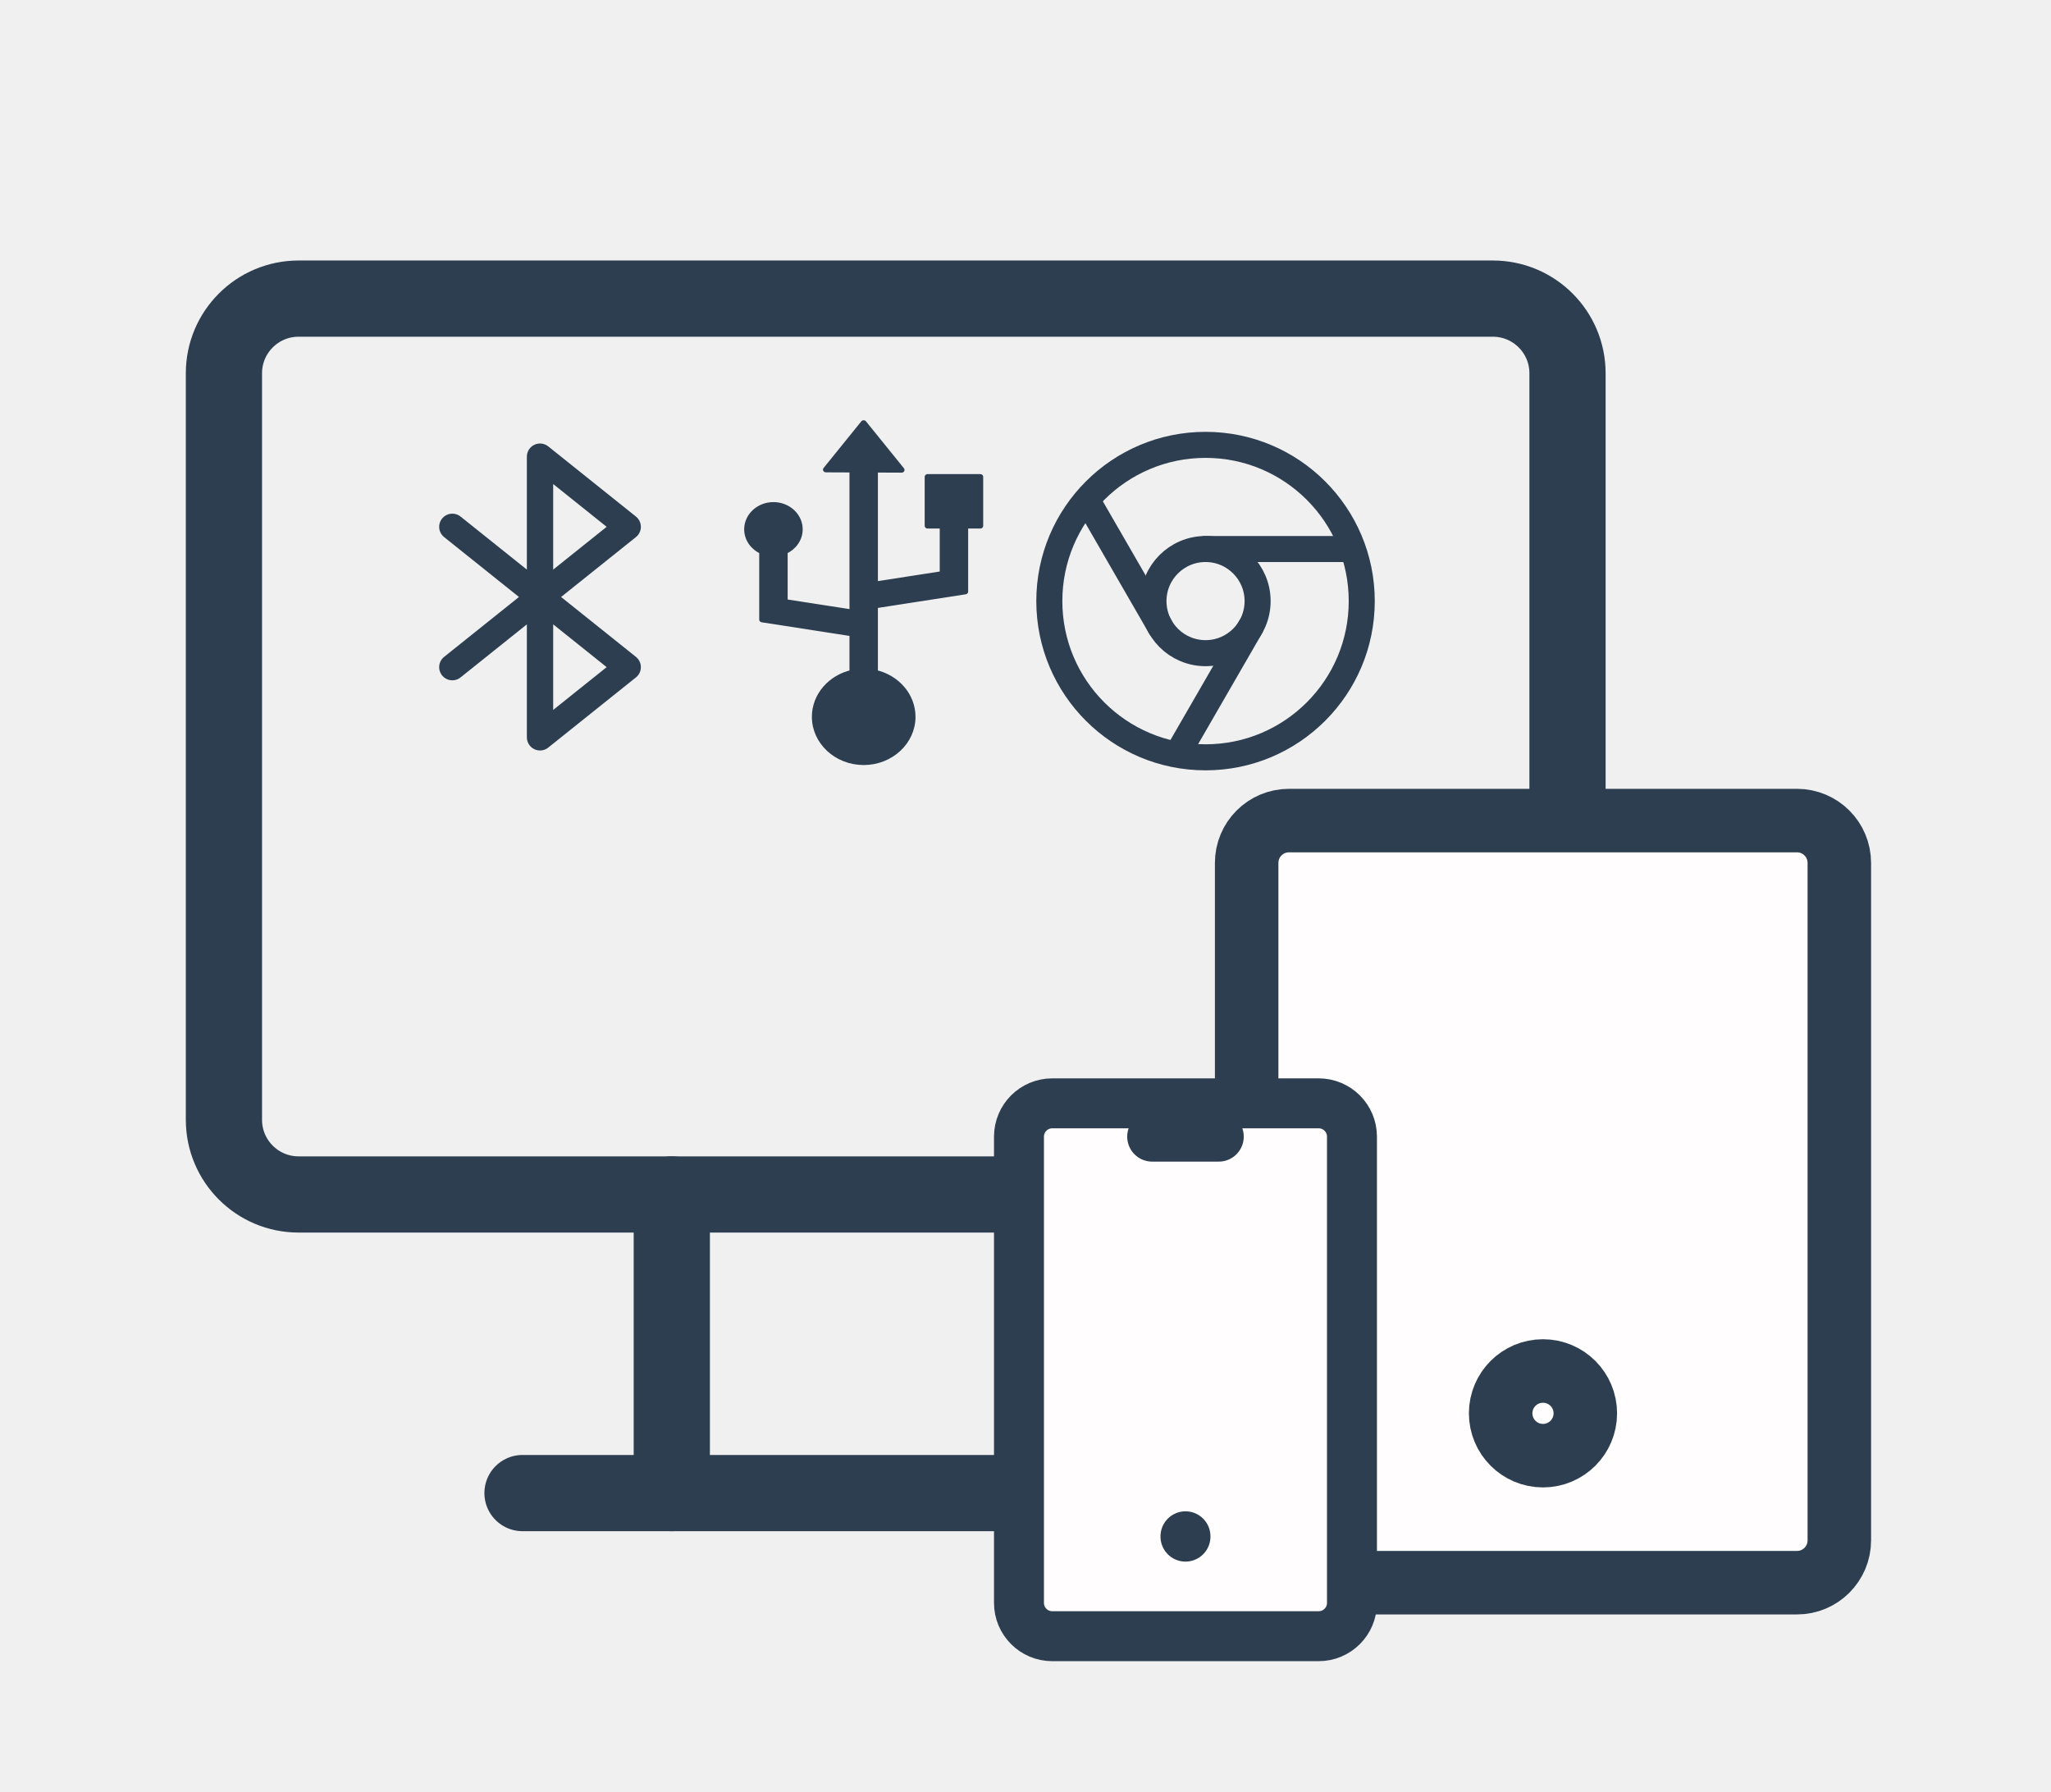
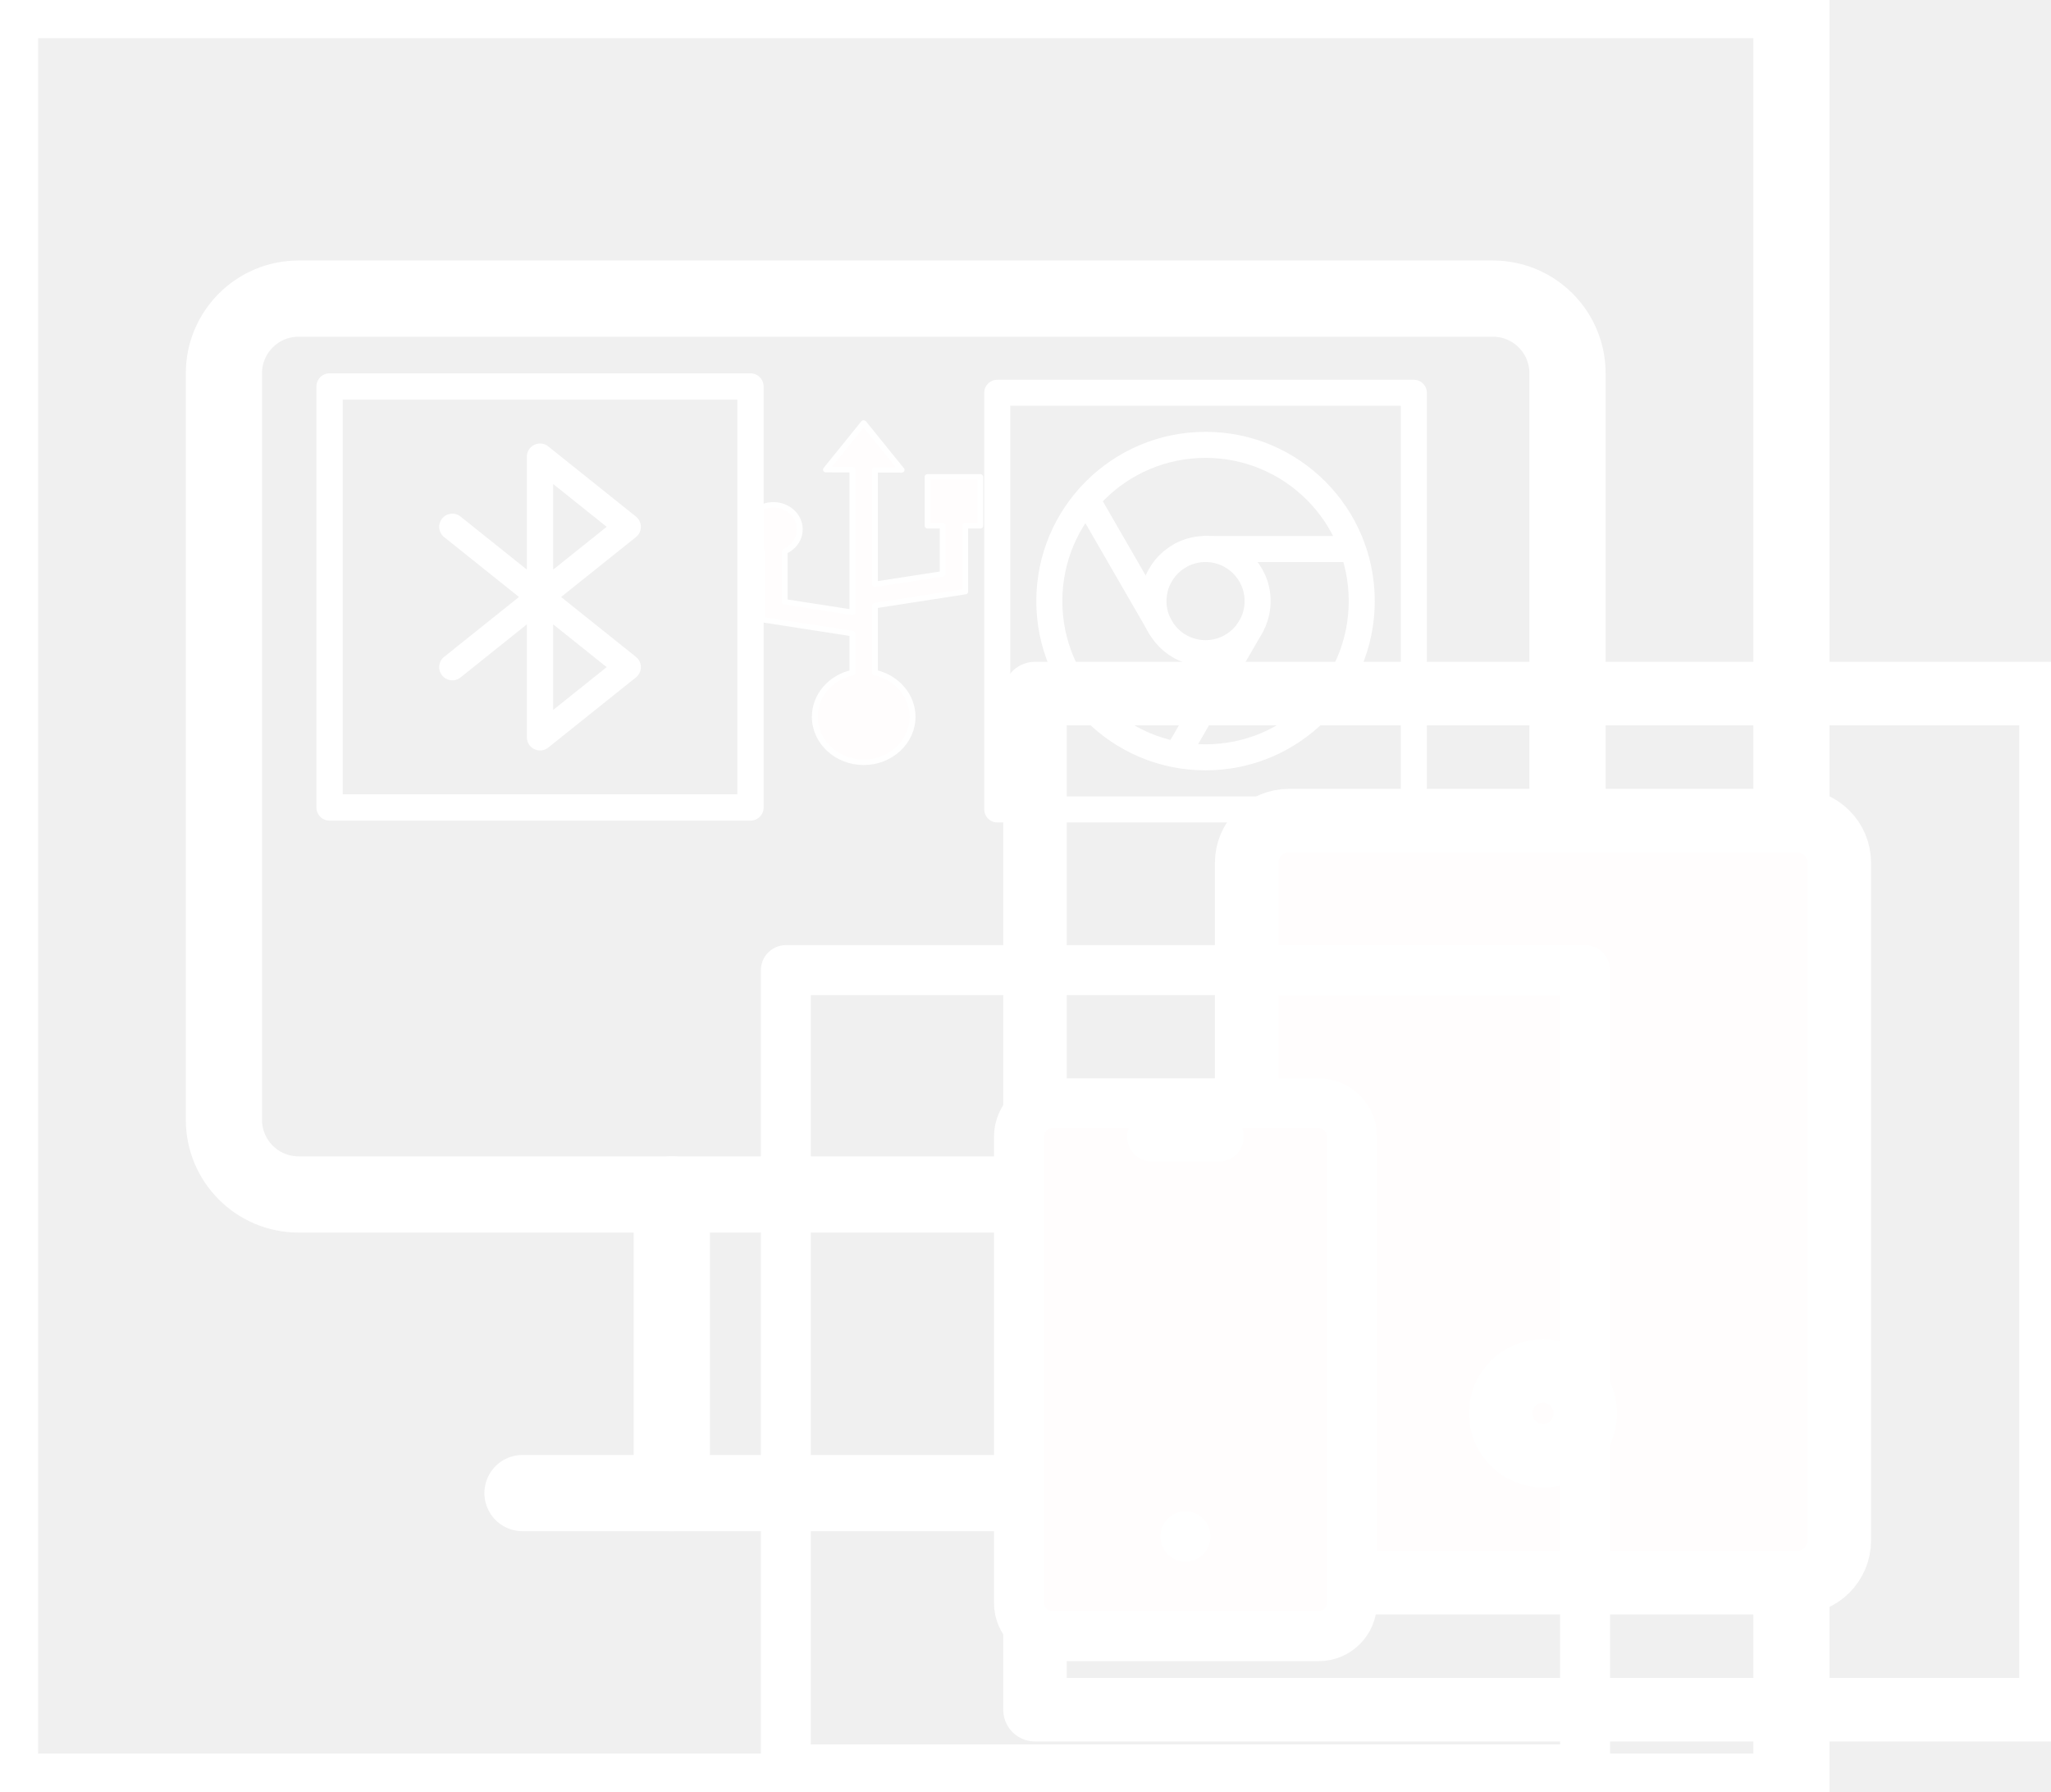
<svg xmlns="http://www.w3.org/2000/svg" width="57.319mm" height="50.065mm" viewBox="0 0 57.319 50.065" version="1.1" id="svg5">
  <defs id="defs2" />
  <g id="layer1" transform="translate(-74.32528,-104.4428)">
-     <g style="fill:none;stroke:#2c3e50;stroke-width:1.021;stroke-linecap:round;stroke-linejoin:round;stroke-miterlimit:4;stroke-dasharray:none" id="g865" transform="matrix(2.086051,0,0,2.086051,74.32528,104.4428)">
-       <path stroke="none" d="M 0,0 H 24 V 24 H 0 Z" fill="none" id="path844" style="stroke-width:1.021;stroke-miterlimit:4;stroke-dasharray:none" />
-       <rect x="3" y="4" width="18" height="12" rx="1" id="rect846" style="stroke-width:1.021;stroke-miterlimit:4;stroke-dasharray:none" />
-       <line x1="7" y1="20" x2="17" y2="20" id="line848" style="stroke-width:1.021;stroke-miterlimit:4;stroke-dasharray:none" />
-       <line x1="9" y1="16" x2="9" y2="20" id="line850" style="stroke-width:1.021;stroke-miterlimit:4;stroke-dasharray:none" />
-       <line x1="15" y1="16" x2="15" y2="20" id="line852" style="stroke-width:1.021;stroke-miterlimit:4;stroke-dasharray:none" />
+     <g style="fill:none;stroke:#ffffff;stroke-width:1.021;stroke-linecap:round;stroke-linejoin:round;stroke-miterlimit:4;stroke-dasharray:none;stroke-opacity:1" id="g865" transform="matrix(2.086051,0,0,2.086051,74.32528,104.4428)">
+       <path stroke="none" d="M 0,0 H 24 V 24 H 0 Z" fill="none" id="path844" style="stroke-width:1.021;stroke-miterlimit:4;stroke-dasharray:none;stroke:#ffffff;stroke-opacity:1" />
+       <rect x="3" y="4" width="18" height="12" rx="1" id="rect846" style="stroke-width:1.021;stroke-miterlimit:4;stroke-dasharray:none;stroke:#ffffff;stroke-opacity:1" />
+       <line x1="7" y1="20" x2="17" y2="20" id="line848" style="stroke-width:1.021;stroke-miterlimit:4;stroke-dasharray:none;stroke:#ffffff;stroke-opacity:1" />
+       <line x1="9" y1="16" x2="9" y2="20" id="line850" style="stroke-width:1.021;stroke-miterlimit:4;stroke-dasharray:none;stroke:#ffffff;stroke-opacity:1" />
+       <line x1="15" y1="16" x2="15" y2="20" id="line852" style="stroke-width:1.021;stroke-miterlimit:4;stroke-dasharray:none;stroke:#ffffff;stroke-opacity:1" />
    </g>
-     <g id="g920" transform="matrix(0.02101852,0,0,0.019552,89.07381,117.1211)" style="font-variation-settings:normal;opacity:1;vector-effect:none;fill:none;fill-opacity:1;stroke:#2c3e50;stroke-width:41.124;stroke-linecap:butt;stroke-linejoin:miter;stroke-miterlimit:4;stroke-dasharray:none;stroke-dashoffset:0;stroke-opacity:1;-inkscape-stroke:none;stop-color:#000000;stop-opacity:1">
-       <path d="m 601.698,33.027 h -70 V 103.027 h 20 v 68.626 l -90,15 V 23.005 l 35.407,0.153 -50.473,-67.079 -50.146,66.644 35.211,0.152 V 226.654 l -90,-15 v -72.01 c 11.814,-5.628 20,-17.682 20,-31.616 0,-19.299 -15.701,-35 -35,-35 -19.299,0 -35,15.701 -35,35 0,13.934 8.186,25.989 20,31.616 v 97.424 l 120,20 v 55.726 c -28.631,6.792 -50,32.556 -50,63.234 0,35.841 29.159,65 65,65 35.841,0 65,-29.159 65,-65 0,-30.678 -21.37,-56.442 -50,-63.234 v -95.726 l 120,-20 v -94.041 h 20 V 33.027 Z" id="path867" style="font-variation-settings:normal;fill:#2c3e50;fill-opacity:1;stroke:#2c3e50;stroke-width:7.793;stroke-linecap:round;stroke-linejoin:round;stroke-miterlimit:4;stroke-dasharray:none;stroke-dashoffset:0;stroke-opacity:1;stop-color:#000000;stop-opacity:1" />
-       <g id="g869" style="font-variation-settings:normal;vector-effect:none;fill:none;fill-opacity:1;stroke:#2c3e50;stroke-width:41.124;stroke-linecap:butt;stroke-linejoin:miter;stroke-miterlimit:4;stroke-dasharray:none;stroke-dashoffset:0;stroke-opacity:1;-inkscape-stroke:none;stop-color:#000000;stop-opacity:1">
+     <g id="g920" transform="matrix(0.02101852,0,0,0.019552,89.07381,117.1211)" style="font-variation-settings:normal;opacity:1;vector-effect:none;fill:#fffdfd;fill-opacity:1;stroke:#ffffff;stroke-width:41.124;stroke-linecap:butt;stroke-linejoin:miter;stroke-miterlimit:4;stroke-dasharray:none;stroke-dashoffset:0;stroke-opacity:1;-inkscape-stroke:none;stop-color:#000000;stop-opacity:1">
+       <path d="m 601.698,33.027 h -70 V 103.027 h 20 v 68.626 l -90,15 V 23.005 l 35.407,0.153 -50.473,-67.079 -50.146,66.644 35.211,0.152 V 226.654 l -90,-15 v -72.01 c 11.814,-5.628 20,-17.682 20,-31.616 0,-19.299 -15.701,-35 -35,-35 -19.299,0 -35,15.701 -35,35 0,13.934 8.186,25.989 20,31.616 v 97.424 l 120,20 v 55.726 c -28.631,6.792 -50,32.556 -50,63.234 0,35.841 29.159,65 65,65 35.841,0 65,-29.159 65,-65 0,-30.678 -21.37,-56.442 -50,-63.234 v -95.726 l 120,-20 v -94.041 h 20 V 33.027 Z" id="path867" style="font-variation-settings:normal;fill:#fffdfd;fill-opacity:1;stroke:#ffffff;stroke-width:7.793;stroke-linecap:round;stroke-linejoin:round;stroke-miterlimit:4;stroke-dasharray:none;stroke-dashoffset:0;stroke-opacity:1;stop-color:#000000;stop-opacity:1" />
+       <g id="g869" style="font-variation-settings:normal;vector-effect:none;fill:#fffdfd;fill-opacity:1;stroke:#ffffff;stroke-width:41.124;stroke-linecap:butt;stroke-linejoin:miter;stroke-miterlimit:4;stroke-dasharray:none;stroke-dashoffset:0;stroke-opacity:1;-inkscape-stroke:none;stop-color:#000000;stop-opacity:1">
</g>
-       <g id="g871" style="font-variation-settings:normal;vector-effect:none;fill:none;fill-opacity:1;stroke:#2c3e50;stroke-width:41.124;stroke-linecap:butt;stroke-linejoin:miter;stroke-miterlimit:4;stroke-dasharray:none;stroke-dashoffset:0;stroke-opacity:1;-inkscape-stroke:none;stop-color:#000000;stop-opacity:1">
+       <g id="g871" style="font-variation-settings:normal;vector-effect:none;fill:#fffdfd;fill-opacity:1;stroke:#ffffff;stroke-width:41.124;stroke-linecap:butt;stroke-linejoin:miter;stroke-miterlimit:4;stroke-dasharray:none;stroke-dashoffset:0;stroke-opacity:1;-inkscape-stroke:none;stop-color:#000000;stop-opacity:1">
</g>
-       <g id="g873" style="font-variation-settings:normal;vector-effect:none;fill:none;fill-opacity:1;stroke:#2c3e50;stroke-width:41.124;stroke-linecap:butt;stroke-linejoin:miter;stroke-miterlimit:4;stroke-dasharray:none;stroke-dashoffset:0;stroke-opacity:1;-inkscape-stroke:none;stop-color:#000000;stop-opacity:1">
+       <g id="g873" style="font-variation-settings:normal;vector-effect:none;fill:#fffdfd;fill-opacity:1;stroke:#ffffff;stroke-width:41.124;stroke-linecap:butt;stroke-linejoin:miter;stroke-miterlimit:4;stroke-dasharray:none;stroke-dashoffset:0;stroke-opacity:1;-inkscape-stroke:none;stop-color:#000000;stop-opacity:1">
</g>
-       <g id="g875" style="font-variation-settings:normal;vector-effect:none;fill:none;fill-opacity:1;stroke:#2c3e50;stroke-width:41.124;stroke-linecap:butt;stroke-linejoin:miter;stroke-miterlimit:4;stroke-dasharray:none;stroke-dashoffset:0;stroke-opacity:1;-inkscape-stroke:none;stop-color:#000000;stop-opacity:1">
+       <g id="g875" style="font-variation-settings:normal;vector-effect:none;fill:#fffdfd;fill-opacity:1;stroke:#ffffff;stroke-width:41.124;stroke-linecap:butt;stroke-linejoin:miter;stroke-miterlimit:4;stroke-dasharray:none;stroke-dashoffset:0;stroke-opacity:1;-inkscape-stroke:none;stop-color:#000000;stop-opacity:1">
</g>
-       <g id="g877" style="font-variation-settings:normal;vector-effect:none;fill:none;fill-opacity:1;stroke:#2c3e50;stroke-width:41.124;stroke-linecap:butt;stroke-linejoin:miter;stroke-miterlimit:4;stroke-dasharray:none;stroke-dashoffset:0;stroke-opacity:1;-inkscape-stroke:none;stop-color:#000000;stop-opacity:1">
+       <g id="g877" style="font-variation-settings:normal;vector-effect:none;fill:#fffdfd;fill-opacity:1;stroke:#ffffff;stroke-width:41.124;stroke-linecap:butt;stroke-linejoin:miter;stroke-miterlimit:4;stroke-dasharray:none;stroke-dashoffset:0;stroke-opacity:1;-inkscape-stroke:none;stop-color:#000000;stop-opacity:1">
</g>
-       <g id="g879" style="font-variation-settings:normal;vector-effect:none;fill:none;fill-opacity:1;stroke:#2c3e50;stroke-width:41.124;stroke-linecap:butt;stroke-linejoin:miter;stroke-miterlimit:4;stroke-dasharray:none;stroke-dashoffset:0;stroke-opacity:1;-inkscape-stroke:none;stop-color:#000000;stop-opacity:1">
+       <g id="g879" style="font-variation-settings:normal;vector-effect:none;fill:#fffdfd;fill-opacity:1;stroke:#ffffff;stroke-width:41.124;stroke-linecap:butt;stroke-linejoin:miter;stroke-miterlimit:4;stroke-dasharray:none;stroke-dashoffset:0;stroke-opacity:1;-inkscape-stroke:none;stop-color:#000000;stop-opacity:1">
</g>
-       <g id="g881" style="font-variation-settings:normal;vector-effect:none;fill:none;fill-opacity:1;stroke:#2c3e50;stroke-width:41.124;stroke-linecap:butt;stroke-linejoin:miter;stroke-miterlimit:4;stroke-dasharray:none;stroke-dashoffset:0;stroke-opacity:1;-inkscape-stroke:none;stop-color:#000000;stop-opacity:1">
+       <g id="g881" style="font-variation-settings:normal;vector-effect:none;fill:#fffdfd;fill-opacity:1;stroke:#ffffff;stroke-width:41.124;stroke-linecap:butt;stroke-linejoin:miter;stroke-miterlimit:4;stroke-dasharray:none;stroke-dashoffset:0;stroke-opacity:1;-inkscape-stroke:none;stop-color:#000000;stop-opacity:1">
</g>
-       <g id="g883" style="font-variation-settings:normal;vector-effect:none;fill:none;fill-opacity:1;stroke:#2c3e50;stroke-width:41.124;stroke-linecap:butt;stroke-linejoin:miter;stroke-miterlimit:4;stroke-dasharray:none;stroke-dashoffset:0;stroke-opacity:1;-inkscape-stroke:none;stop-color:#000000;stop-opacity:1">
+       <g id="g883" style="font-variation-settings:normal;vector-effect:none;fill:#fffdfd;fill-opacity:1;stroke:#ffffff;stroke-width:41.124;stroke-linecap:butt;stroke-linejoin:miter;stroke-miterlimit:4;stroke-dasharray:none;stroke-dashoffset:0;stroke-opacity:1;-inkscape-stroke:none;stop-color:#000000;stop-opacity:1">
</g>
-       <g id="g885" style="font-variation-settings:normal;vector-effect:none;fill:none;fill-opacity:1;stroke:#2c3e50;stroke-width:41.124;stroke-linecap:butt;stroke-linejoin:miter;stroke-miterlimit:4;stroke-dasharray:none;stroke-dashoffset:0;stroke-opacity:1;-inkscape-stroke:none;stop-color:#000000;stop-opacity:1">
+       <g id="g885" style="font-variation-settings:normal;vector-effect:none;fill:#fffdfd;fill-opacity:1;stroke:#ffffff;stroke-width:41.124;stroke-linecap:butt;stroke-linejoin:miter;stroke-miterlimit:4;stroke-dasharray:none;stroke-dashoffset:0;stroke-opacity:1;-inkscape-stroke:none;stop-color:#000000;stop-opacity:1">
</g>
-       <g id="g887" style="font-variation-settings:normal;vector-effect:none;fill:none;fill-opacity:1;stroke:#2c3e50;stroke-width:41.124;stroke-linecap:butt;stroke-linejoin:miter;stroke-miterlimit:4;stroke-dasharray:none;stroke-dashoffset:0;stroke-opacity:1;-inkscape-stroke:none;stop-color:#000000;stop-opacity:1">
+       <g id="g887" style="font-variation-settings:normal;vector-effect:none;fill:#fffdfd;fill-opacity:1;stroke:#ffffff;stroke-width:41.124;stroke-linecap:butt;stroke-linejoin:miter;stroke-miterlimit:4;stroke-dasharray:none;stroke-dashoffset:0;stroke-opacity:1;-inkscape-stroke:none;stop-color:#000000;stop-opacity:1">
</g>
-       <g id="g889" style="font-variation-settings:normal;vector-effect:none;fill:none;fill-opacity:1;stroke:#2c3e50;stroke-width:41.124;stroke-linecap:butt;stroke-linejoin:miter;stroke-miterlimit:4;stroke-dasharray:none;stroke-dashoffset:0;stroke-opacity:1;-inkscape-stroke:none;stop-color:#000000;stop-opacity:1">
+       <g id="g889" style="font-variation-settings:normal;vector-effect:none;fill:#fffdfd;fill-opacity:1;stroke:#ffffff;stroke-width:41.124;stroke-linecap:butt;stroke-linejoin:miter;stroke-miterlimit:4;stroke-dasharray:none;stroke-dashoffset:0;stroke-opacity:1;-inkscape-stroke:none;stop-color:#000000;stop-opacity:1">
</g>
-       <g id="g891" style="font-variation-settings:normal;vector-effect:none;fill:none;fill-opacity:1;stroke:#2c3e50;stroke-width:41.124;stroke-linecap:butt;stroke-linejoin:miter;stroke-miterlimit:4;stroke-dasharray:none;stroke-dashoffset:0;stroke-opacity:1;-inkscape-stroke:none;stop-color:#000000;stop-opacity:1">
+       <g id="g891" style="font-variation-settings:normal;vector-effect:none;fill:#fffdfd;fill-opacity:1;stroke:#ffffff;stroke-width:41.124;stroke-linecap:butt;stroke-linejoin:miter;stroke-miterlimit:4;stroke-dasharray:none;stroke-dashoffset:0;stroke-opacity:1;-inkscape-stroke:none;stop-color:#000000;stop-opacity:1">
</g>
-       <g id="g893" style="font-variation-settings:normal;vector-effect:none;fill:none;fill-opacity:1;stroke:#2c3e50;stroke-width:41.124;stroke-linecap:butt;stroke-linejoin:miter;stroke-miterlimit:4;stroke-dasharray:none;stroke-dashoffset:0;stroke-opacity:1;-inkscape-stroke:none;stop-color:#000000;stop-opacity:1">
+       <g id="g893" style="font-variation-settings:normal;vector-effect:none;fill:#fffdfd;fill-opacity:1;stroke:#ffffff;stroke-width:41.124;stroke-linecap:butt;stroke-linejoin:miter;stroke-miterlimit:4;stroke-dasharray:none;stroke-dashoffset:0;stroke-opacity:1;-inkscape-stroke:none;stop-color:#000000;stop-opacity:1">
</g>
-       <g id="g895" style="font-variation-settings:normal;vector-effect:none;fill:none;fill-opacity:1;stroke:#2c3e50;stroke-width:41.124;stroke-linecap:butt;stroke-linejoin:miter;stroke-miterlimit:4;stroke-dasharray:none;stroke-dashoffset:0;stroke-opacity:1;-inkscape-stroke:none;stop-color:#000000;stop-opacity:1">
+       <g id="g895" style="font-variation-settings:normal;vector-effect:none;fill:#fffdfd;fill-opacity:1;stroke:#ffffff;stroke-width:41.124;stroke-linecap:butt;stroke-linejoin:miter;stroke-miterlimit:4;stroke-dasharray:none;stroke-dashoffset:0;stroke-opacity:1;-inkscape-stroke:none;stop-color:#000000;stop-opacity:1">
</g>
-       <g id="g897" style="font-variation-settings:normal;vector-effect:none;fill:none;fill-opacity:1;stroke:#2c3e50;stroke-width:41.124;stroke-linecap:butt;stroke-linejoin:miter;stroke-miterlimit:4;stroke-dasharray:none;stroke-dashoffset:0;stroke-opacity:1;-inkscape-stroke:none;stop-color:#000000;stop-opacity:1">
+       <g id="g897" style="font-variation-settings:normal;vector-effect:none;fill:#fffdfd;fill-opacity:1;stroke:#ffffff;stroke-width:41.124;stroke-linecap:butt;stroke-linejoin:miter;stroke-miterlimit:4;stroke-dasharray:none;stroke-dashoffset:0;stroke-opacity:1;-inkscape-stroke:none;stop-color:#000000;stop-opacity:1">
</g>
    </g>
-     <g style="fill:none;stroke:#2c3e50;stroke-width:1.5;stroke-linecap:round;stroke-linejoin:round" id="g951" transform="matrix(0.4901477,0,0,0.4901477,83.53542,115.2427)">
-       <path stroke="none" d="M 0,0 H 24 V 24 H 0 Z" fill="none" id="path939" />
-       <polyline points="7 8 17 16 12 20 12 4 17 8 7 16" id="polyline941" />
+     <g style="fill:none;stroke:#ffffff;stroke-width:1.5;stroke-linecap:round;stroke-linejoin:round;stroke-opacity:1" id="g951" transform="matrix(0.4901477,0,0,0.4901477,83.53542,115.2427)">
+       <path stroke="none" d="M 0,0 H 24 V 24 H 0 Z" fill="none" id="path939" style="stroke:#ffffff;stroke-opacity:1" />
+       <polyline points="7 8 17 16 12 20 12 4 17 8 7 16" id="polyline941" style="stroke:#ffffff;stroke-opacity:1" />
    </g>
-     <g style="fill:none;stroke:#2c3e50;stroke-width:1.5;stroke-linecap:round;stroke-linejoin:round" id="g937" transform="matrix(1.183088,0,0,1.183088,103.2499,123.8229)">
-       <path stroke="none" d="M 0,0 H 24 V 24 H 0 Z" fill="none" id="path922" />
-       <rect x="5" y="3" width="14" height="18" rx="1" id="rect924" style="fill:#fffdfd;fill-opacity:1" />
-       <circle cx="12" cy="17" r="1" id="circle926" />
+     <g style="fill:none;stroke:#ffffff;stroke-width:1.5;stroke-linecap:round;stroke-linejoin:round;stroke-opacity:1" id="g937" transform="matrix(1.183088,0,0,1.183088,103.2499,123.8229)">
+       <path stroke="none" d="M 0,0 H 24 V 24 H 0 Z" fill="none" id="path922" style="stroke:#ffffff;stroke-opacity:1" />
+       <rect x="5" y="3" width="14" height="18" rx="1" id="rect924" style="fill:#fffdfd;fill-opacity:1;stroke:#ffffff;stroke-opacity:1" />
+       <circle cx="12" cy="17" r="1" id="circle926" style="stroke:#ffffff;stroke-opacity:1" />
    </g>
-     <g style="fill:none;stroke:#2c3e50;stroke-width:1.5;stroke-linecap:round;stroke-linejoin:round" id="g842" transform="matrix(0.9306132,0,0,0.9306132,96.28817,131.5508)">
-       <path stroke="none" d="M 0,0 H 24 V 24 H 0 Z" fill="none" id="path824" />
-       <rect x="7" y="4" width="10" height="16" rx="1" id="rect826" style="fill:#fffdfd;fill-opacity:1" />
-       <line x1="11" y1="5" x2="13" y2="5" id="line828" />
-       <line x1="12" y1="17" x2="12" y2="17.01" id="line830" />
+     <g style="fill:none;stroke:#ffffff;stroke-width:1.5;stroke-linecap:round;stroke-linejoin:round;stroke-opacity:1" id="g842" transform="matrix(0.9306132,0,0,0.9306132,96.28817,131.5508)">
+       <path stroke="none" d="M 0,0 H 24 V 24 H 0 Z" fill="none" id="path824" style="stroke:#ffffff;stroke-opacity:1" />
+       <rect x="7" y="4" width="10" height="16" rx="1" id="rect826" style="fill:#fffdfd;fill-opacity:1;stroke:#ffffff;stroke-opacity:1" />
+       <line x1="11" y1="5" x2="13" y2="5" id="line828" style="stroke:#ffffff;stroke-opacity:1" />
+       <line x1="12" y1="17" x2="12" y2="17.01" id="line830" style="stroke:#ffffff;stroke-opacity:1" />
    </g>
-     <g style="fill:none;stroke:#2c3e50;stroke-width:1.5;stroke-linecap:round;stroke-linejoin:round" id="g1978" transform="matrix(0.4850694,0,0,0.4850694,102.1954,115.4182)">
-       <path stroke="none" d="M 0,0 H 24 V 24 H 0 Z" fill="none" id="path1954" />
-       <circle cx="12" cy="12" r="9" id="circle1956" />
-       <circle cx="12" cy="12" r="3" id="circle1958" />
-       <line x1="12" y1="9" x2="20.4" y2="9" id="line1960" />
-       <line x1="12" y1="9" x2="20.4" y2="9" transform="rotate(120,12,12)" id="line1962" />
-       <line x1="12" y1="9" x2="20.4" y2="9" transform="rotate(-120,12,12)" id="line1964" />
+     <g style="fill:none;stroke:#ffffff;stroke-width:1.5;stroke-linecap:round;stroke-linejoin:round;stroke-opacity:1" id="g1978" transform="matrix(0.4850694,0,0,0.4850694,102.1954,115.4182)">
+       <path stroke="none" d="M 0,0 H 24 V 24 H 0 Z" fill="none" id="path1954" style="stroke:#ffffff;stroke-opacity:1" />
+       <circle cx="12" cy="12" r="9" id="circle1956" style="stroke:#ffffff;stroke-opacity:1" />
+       <circle cx="12" cy="12" r="3" id="circle1958" style="stroke:#ffffff;stroke-opacity:1" />
+       <line x1="12" y1="9" x2="20.4" y2="9" id="line1960" style="stroke:#ffffff;stroke-opacity:1" />
+       <line x1="12" y1="9" x2="20.4" y2="9" transform="rotate(120,12,12)" id="line1962" style="stroke:#ffffff;stroke-opacity:1" />
+       <line x1="12" y1="9" x2="20.4" y2="9" transform="rotate(-120,12,12)" id="line1964" style="stroke:#ffffff;stroke-opacity:1" />
    </g>
  </g>
</svg>
